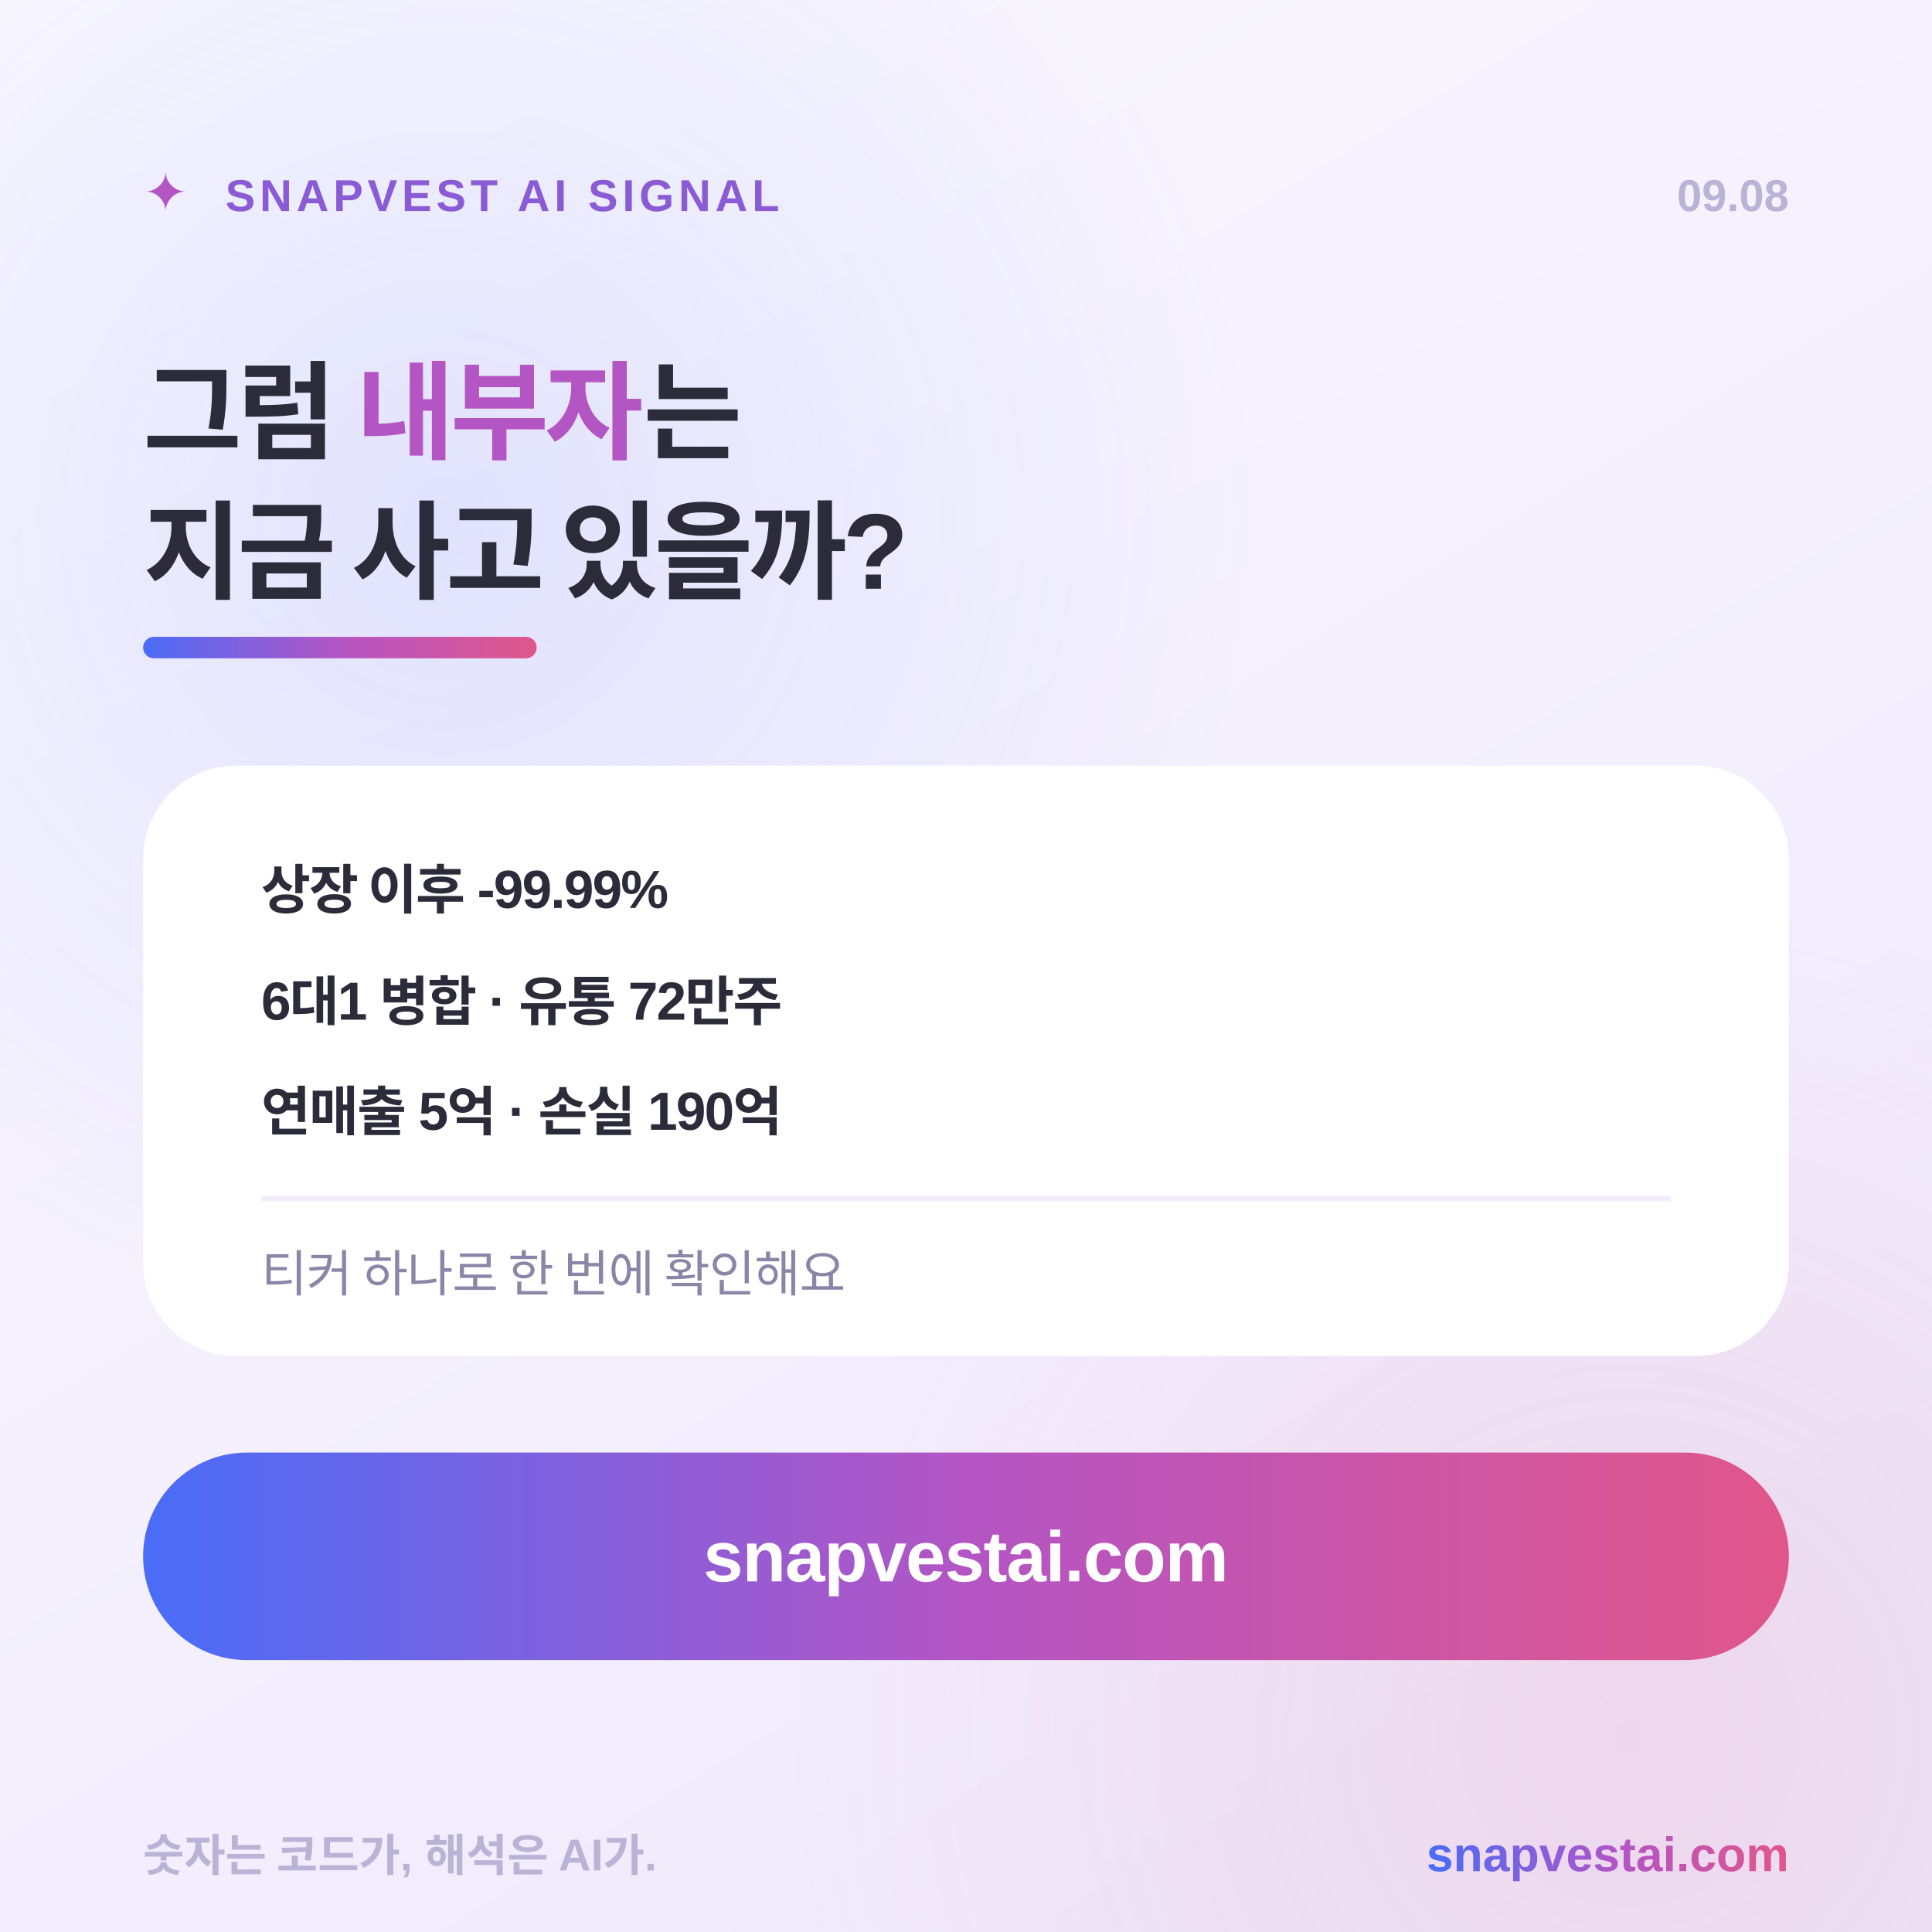
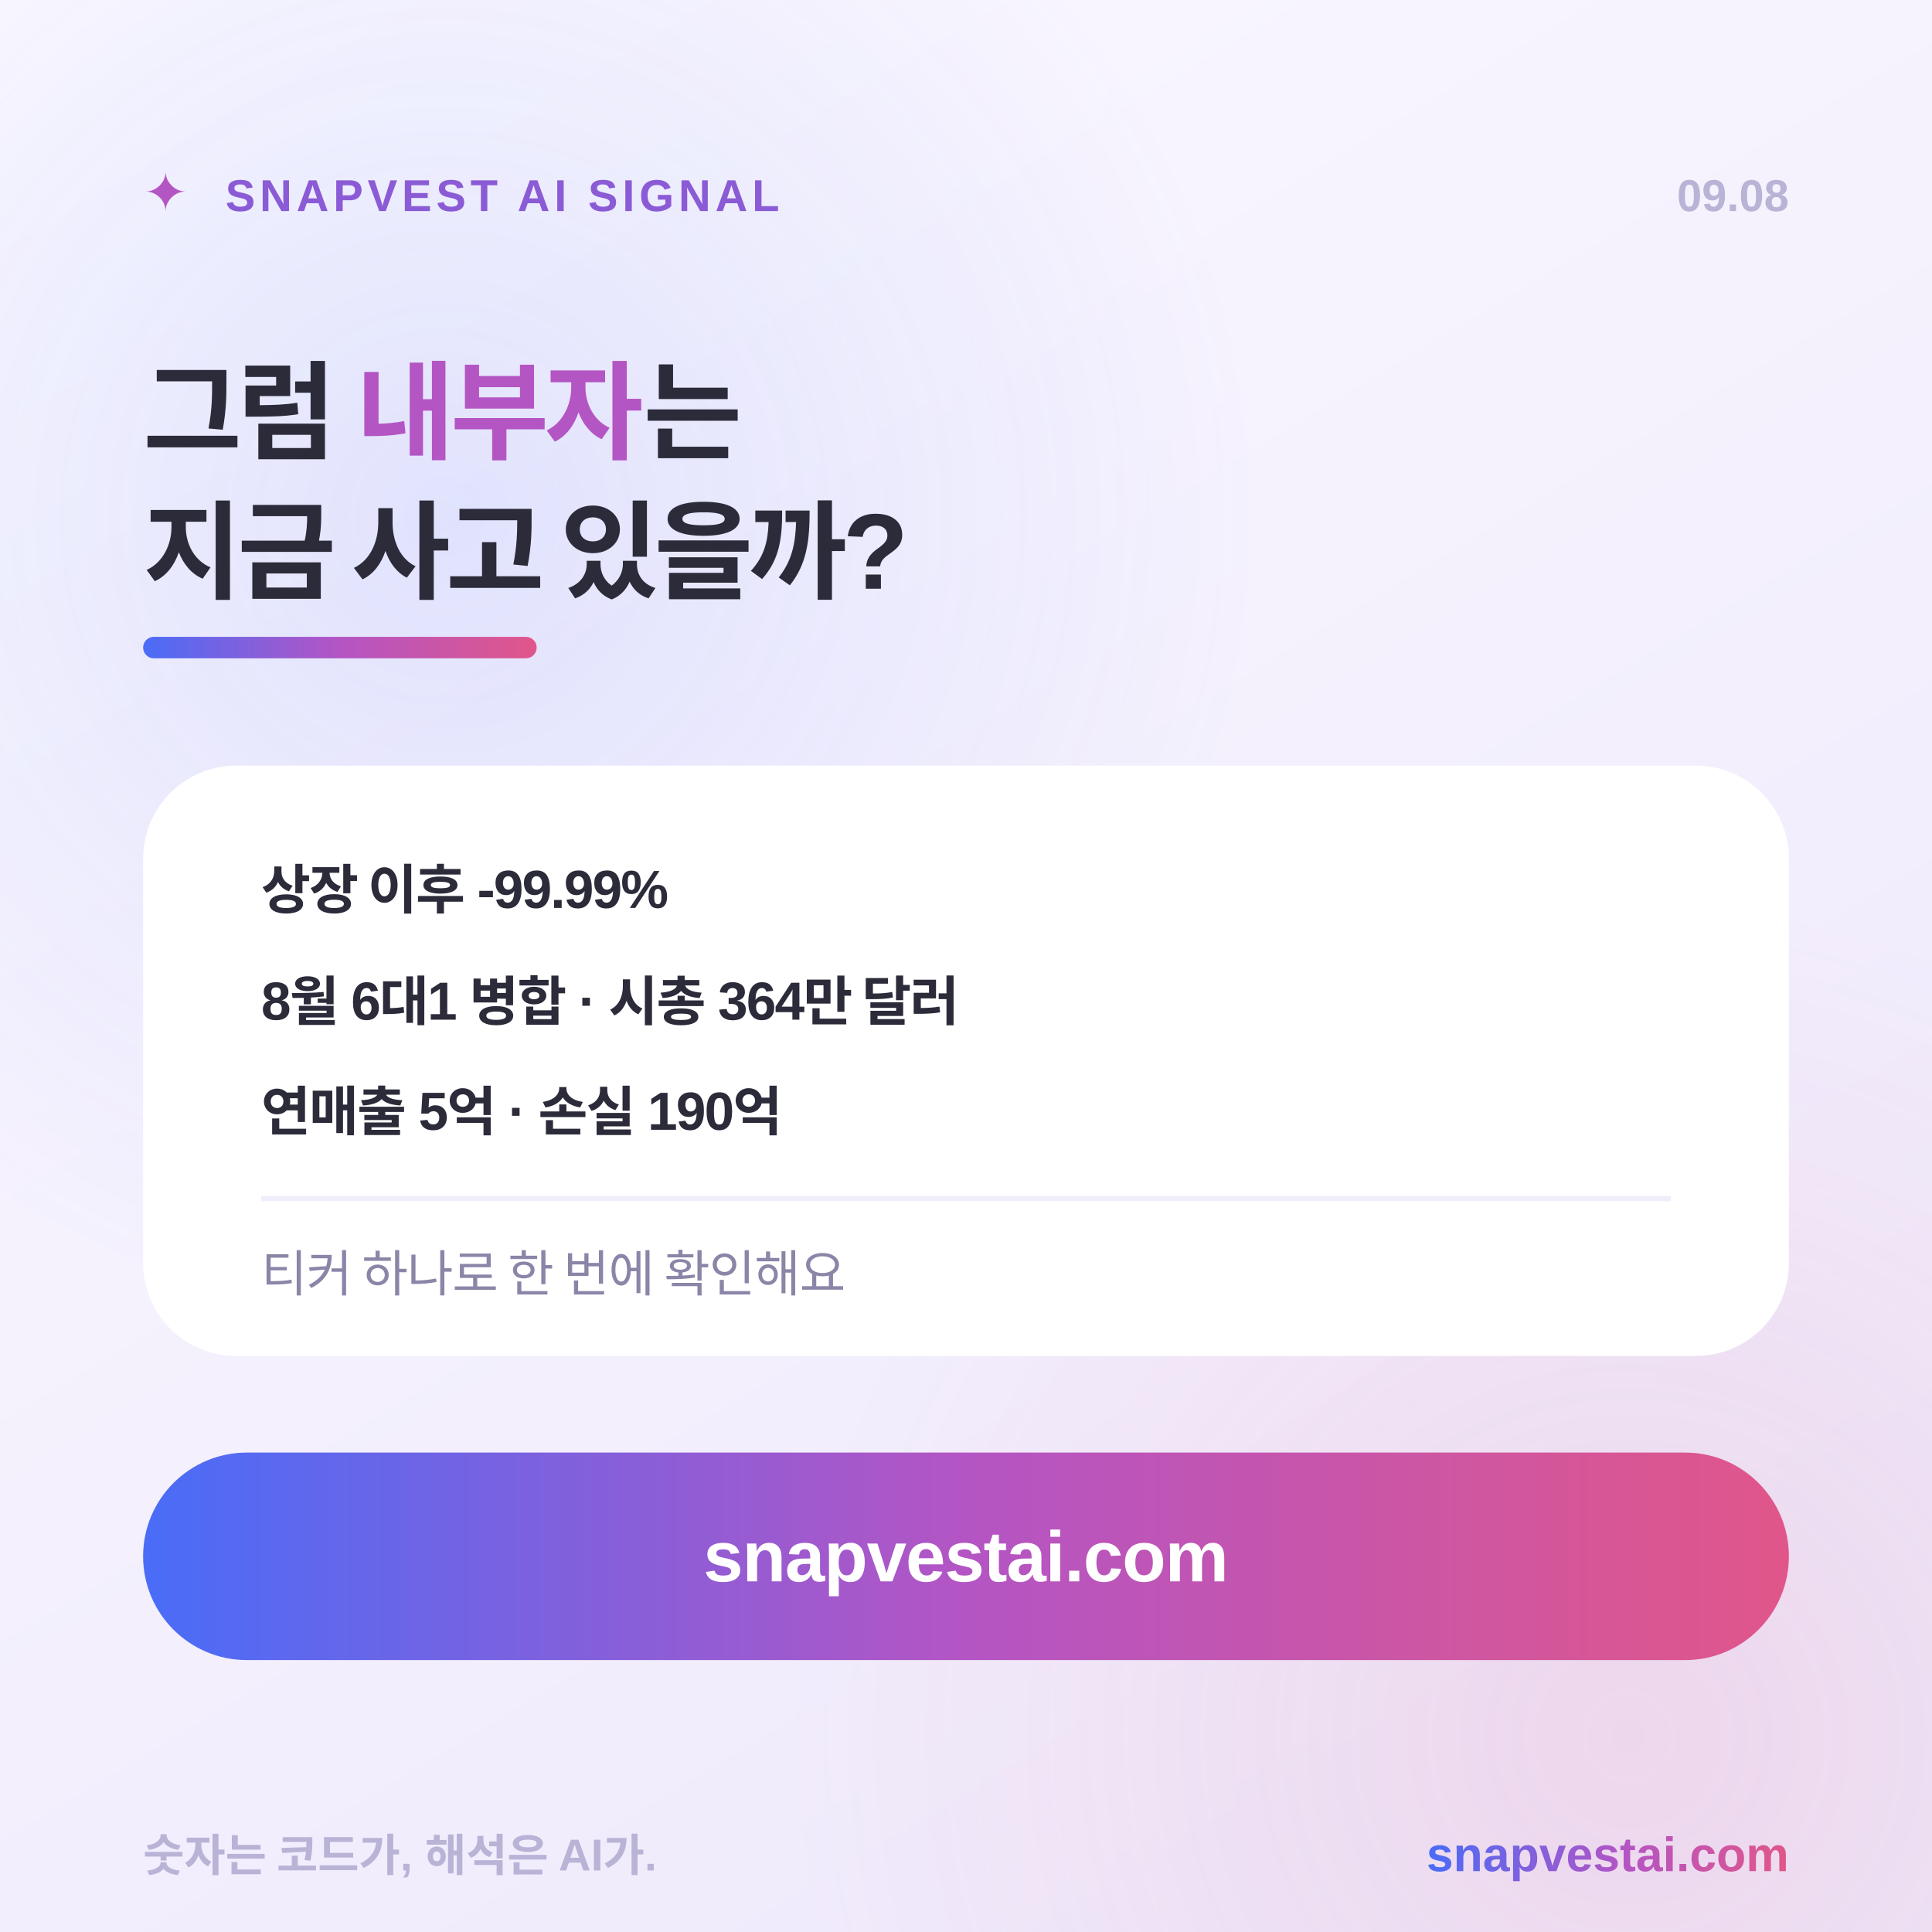
<svg xmlns="http://www.w3.org/2000/svg" width="1080" height="1080" viewBox="0 0 1080 1080" role="img">
  <defs>
    <linearGradient id="bg" x1="0" y1="0" x2="0.6" y2="1">
      <stop offset="0" stop-color="#FBF9FF" />
      <stop offset="1" stop-color="#EFEAFC" />
    </linearGradient>
    <linearGradient id="line" x1="0" y1="0" x2="1" y2="0">
      <stop offset="0" stop-color="#4A6CF7" />
      <stop offset="0.5" stop-color="#B455C4" />
      <stop offset="1" stop-color="#E0568A" />
    </linearGradient>
    <linearGradient id="dom" x1="0" y1="0" x2="1" y2="0">
      <stop offset="0" stop-color="#4A6CF7" />
      <stop offset="0.55" stop-color="#B455C4" />
      <stop offset="1" stop-color="#E0568A" />
    </linearGradient>
    <radialGradient id="m1" cx="0.5" cy="0.5" r="0.5">
      <stop offset="0" stop-color="#4A6CF7" stop-opacity="0.13" />
      <stop offset="1" stop-color="#4A6CF7" stop-opacity="0" />
    </radialGradient>
    <radialGradient id="m2" cx="0.5" cy="0.5" r="0.5">
      <stop offset="0" stop-color="#E0568A" stop-opacity="0.13" />
      <stop offset="1" stop-color="#E0568A" stop-opacity="0" />
    </radialGradient>
  </defs>
  <rect width="1080" height="1080" fill="url(#bg)" />
  <rect x="-200" y="-160" width="900" height="900" fill="url(#m1)" />
  <rect x="440" y="500" width="940" height="940" fill="url(#m2)" />
  <g font-family="Pretendard, Poppins, Arial, sans-serif">
    <text x="80" y="118" font-size="30" fill="#B455C4">✦</text>
    <text x="126" y="118" font-size="25" font-weight="700" letter-spacing="2.5" fill="#8B5BD6">SNAPVEST AI SIGNAL</text>
    <text x="1000" y="118" text-anchor="end" font-size="25" font-weight="600" fill="#B9B3D6">09.08</text>
    <text x="80" y="252" font-size="60" font-weight="700" letter-spacing="-2.5" fill="#2B2B3A">그럼 <tspan fill="#B455C4">내부자</tspan>는</text>
    <text x="80" y="330" font-size="60" font-weight="700" letter-spacing="-2.5" fill="#2B2B3A">지금 사고 있을까?</text>
    <rect x="80" y="356" width="220" height="12" rx="6" fill="url(#line)" />
    <rect x="80" y="428" width="920" height="330" rx="52" fill="#FFFFFF" />
    <text x="146" y="508" font-size="30" font-weight="700" letter-spacing="-0.8" fill="#2B2B3A">상장 이후 -99.99%</text>
-     <text x="146" y="570" font-size="30" font-weight="700" letter-spacing="-0.8" fill="#2B2B3A">6대1 병합 · 유통 72만주</text>
+     <text x="146" y="570" font-size="30" font-weight="700" letter-spacing="-0.8" fill="#2B2B3A">8월 6대1 병합 · 시총 364만 달러</text>
    <text x="146" y="632" font-size="30" font-weight="700" letter-spacing="-0.8" fill="#2B2B3A">연매출 5억 · 손실 190억</text>
    <line x1="146" y1="670" x2="934" y2="670" stroke="#F1EDFA" stroke-width="3" />
    <text x="146" y="722" font-size="28" font-weight="500" letter-spacing="-0.5" fill="#8B85A8">티커 하나로 한 번에 확인해요</text>
    <rect x="80" y="812" width="920" height="116" rx="58" fill="url(#line)" />
    <text x="540" y="884" text-anchor="middle" font-size="40" font-weight="700" letter-spacing="-0.5" fill="#FFFFFF">snapvestai.com</text>
    <text x="80" y="1046" font-size="25" font-weight="600" fill="#B9B3D6">숫자는 코드가, 해석은 AI가.</text>
    <text x="1000" y="1046" text-anchor="end" font-size="27" font-weight="700" fill="url(#dom)">snapvestai.com</text>
  </g>
</svg>
